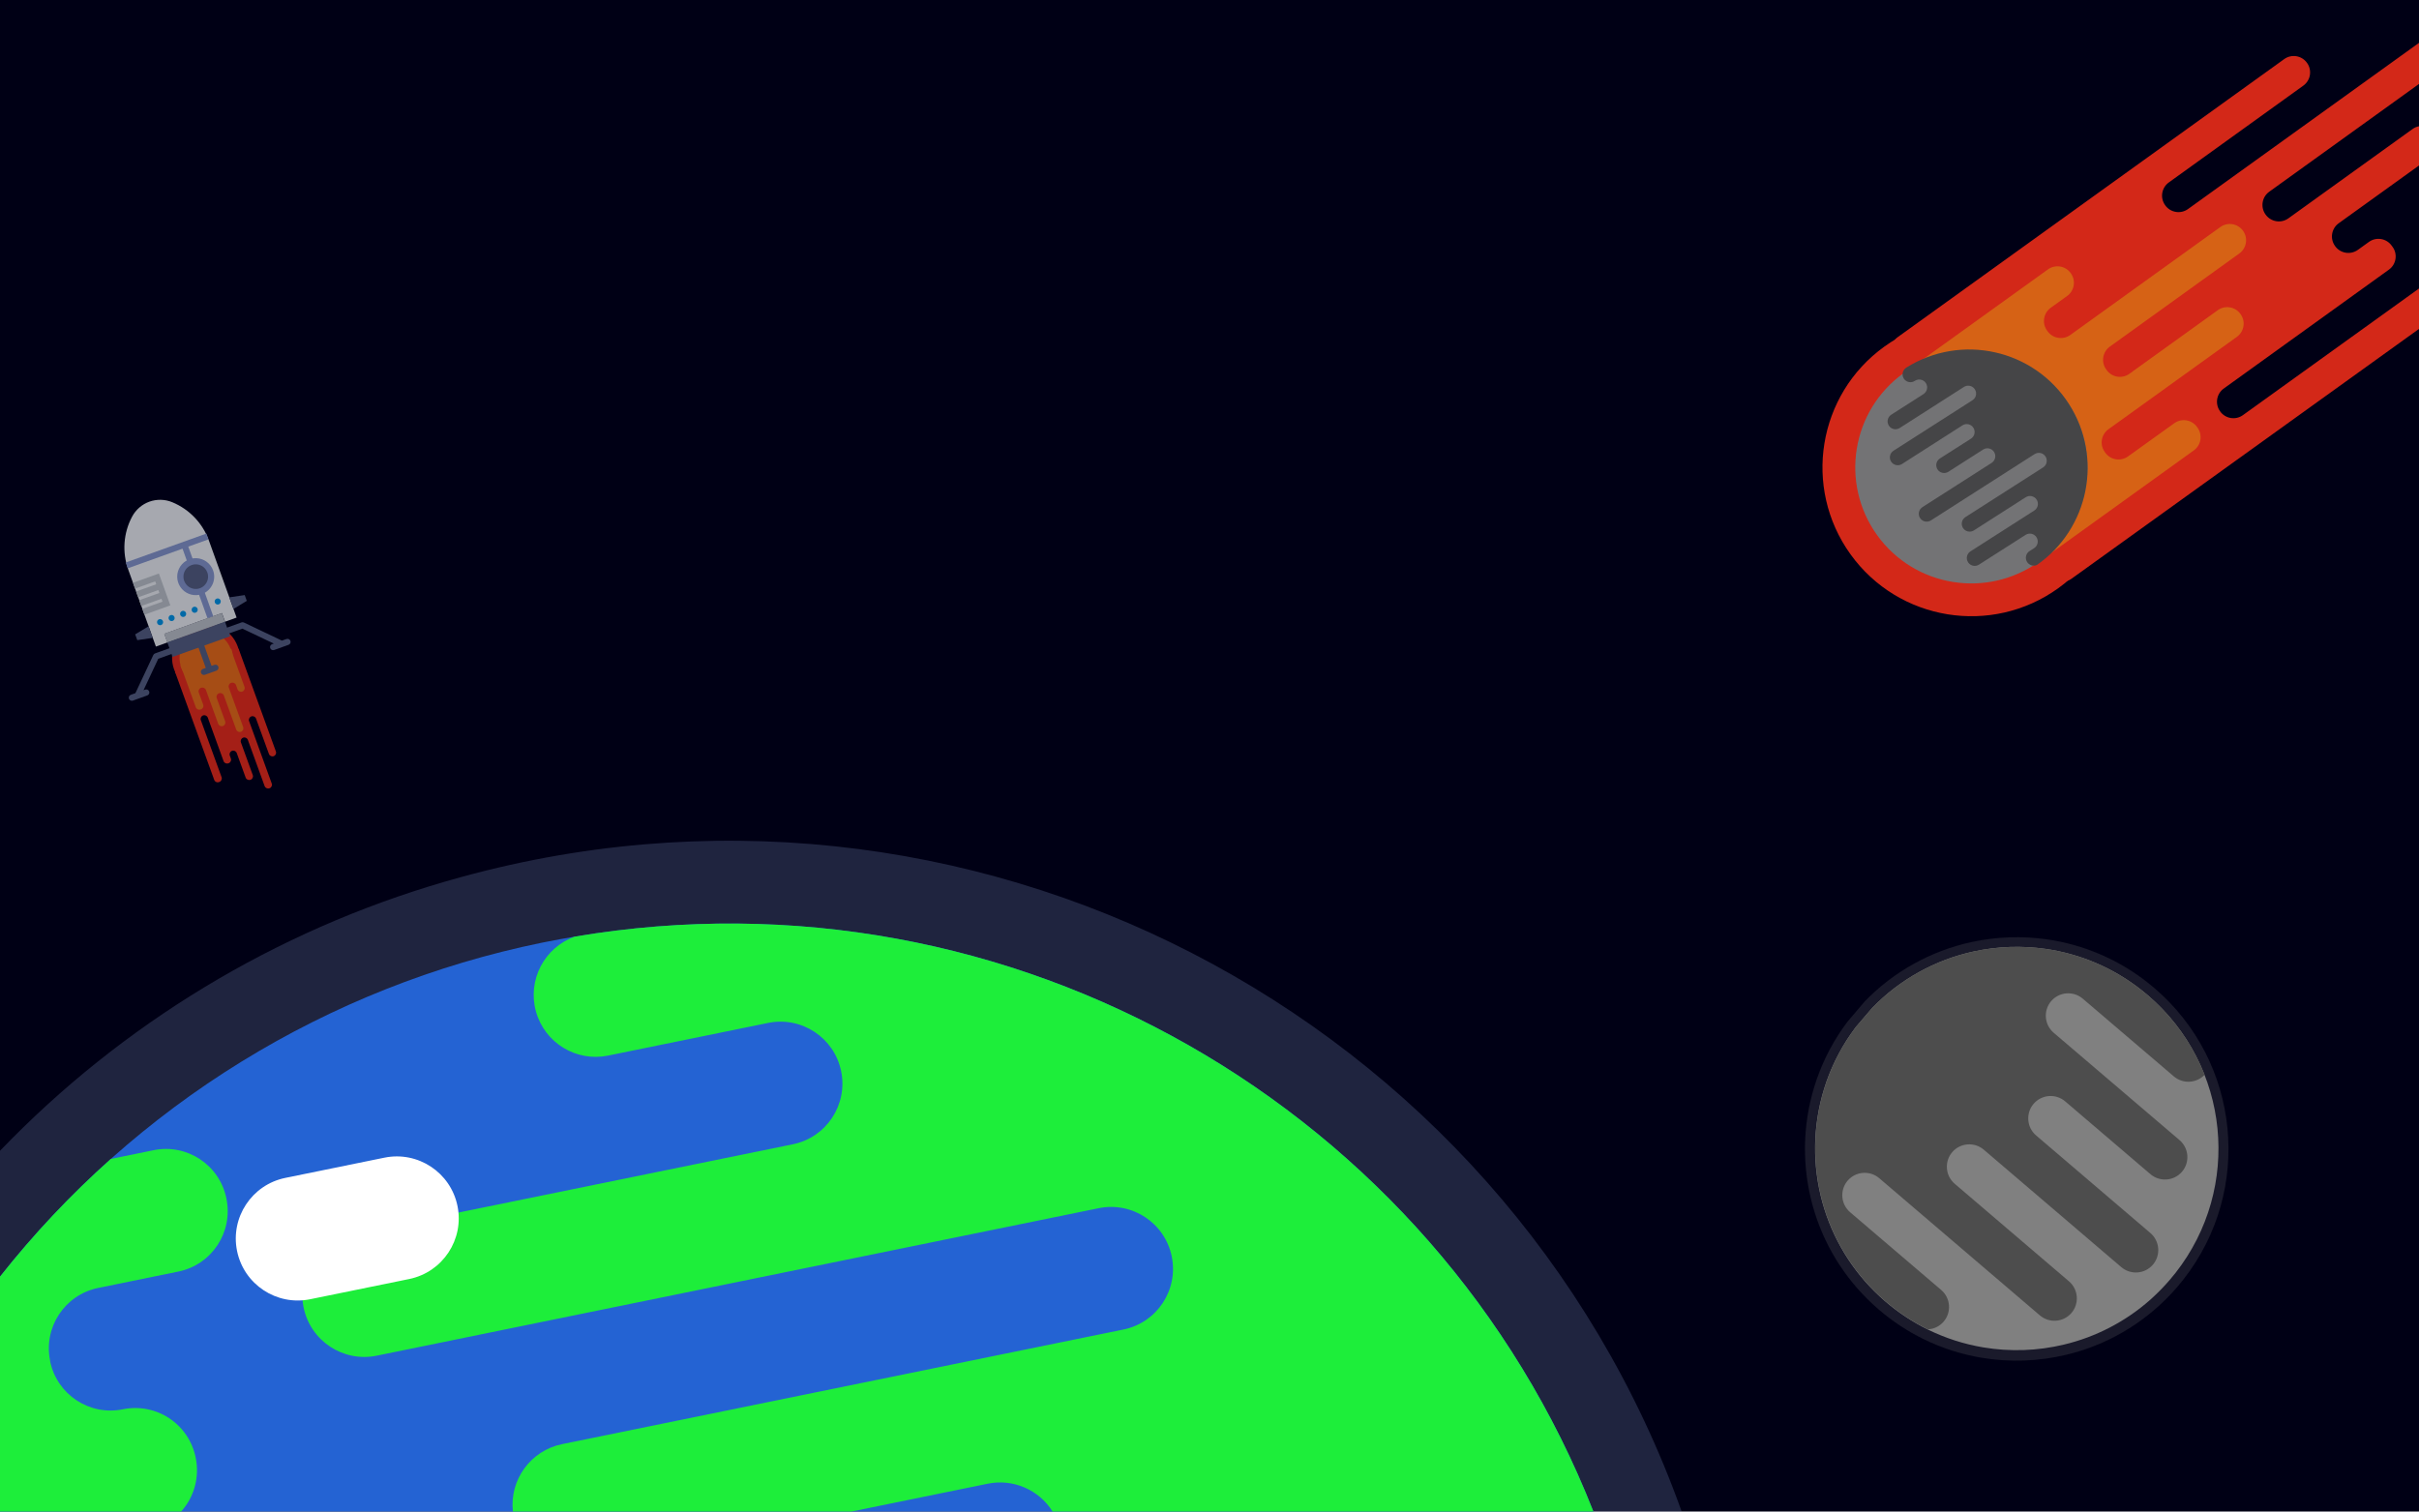
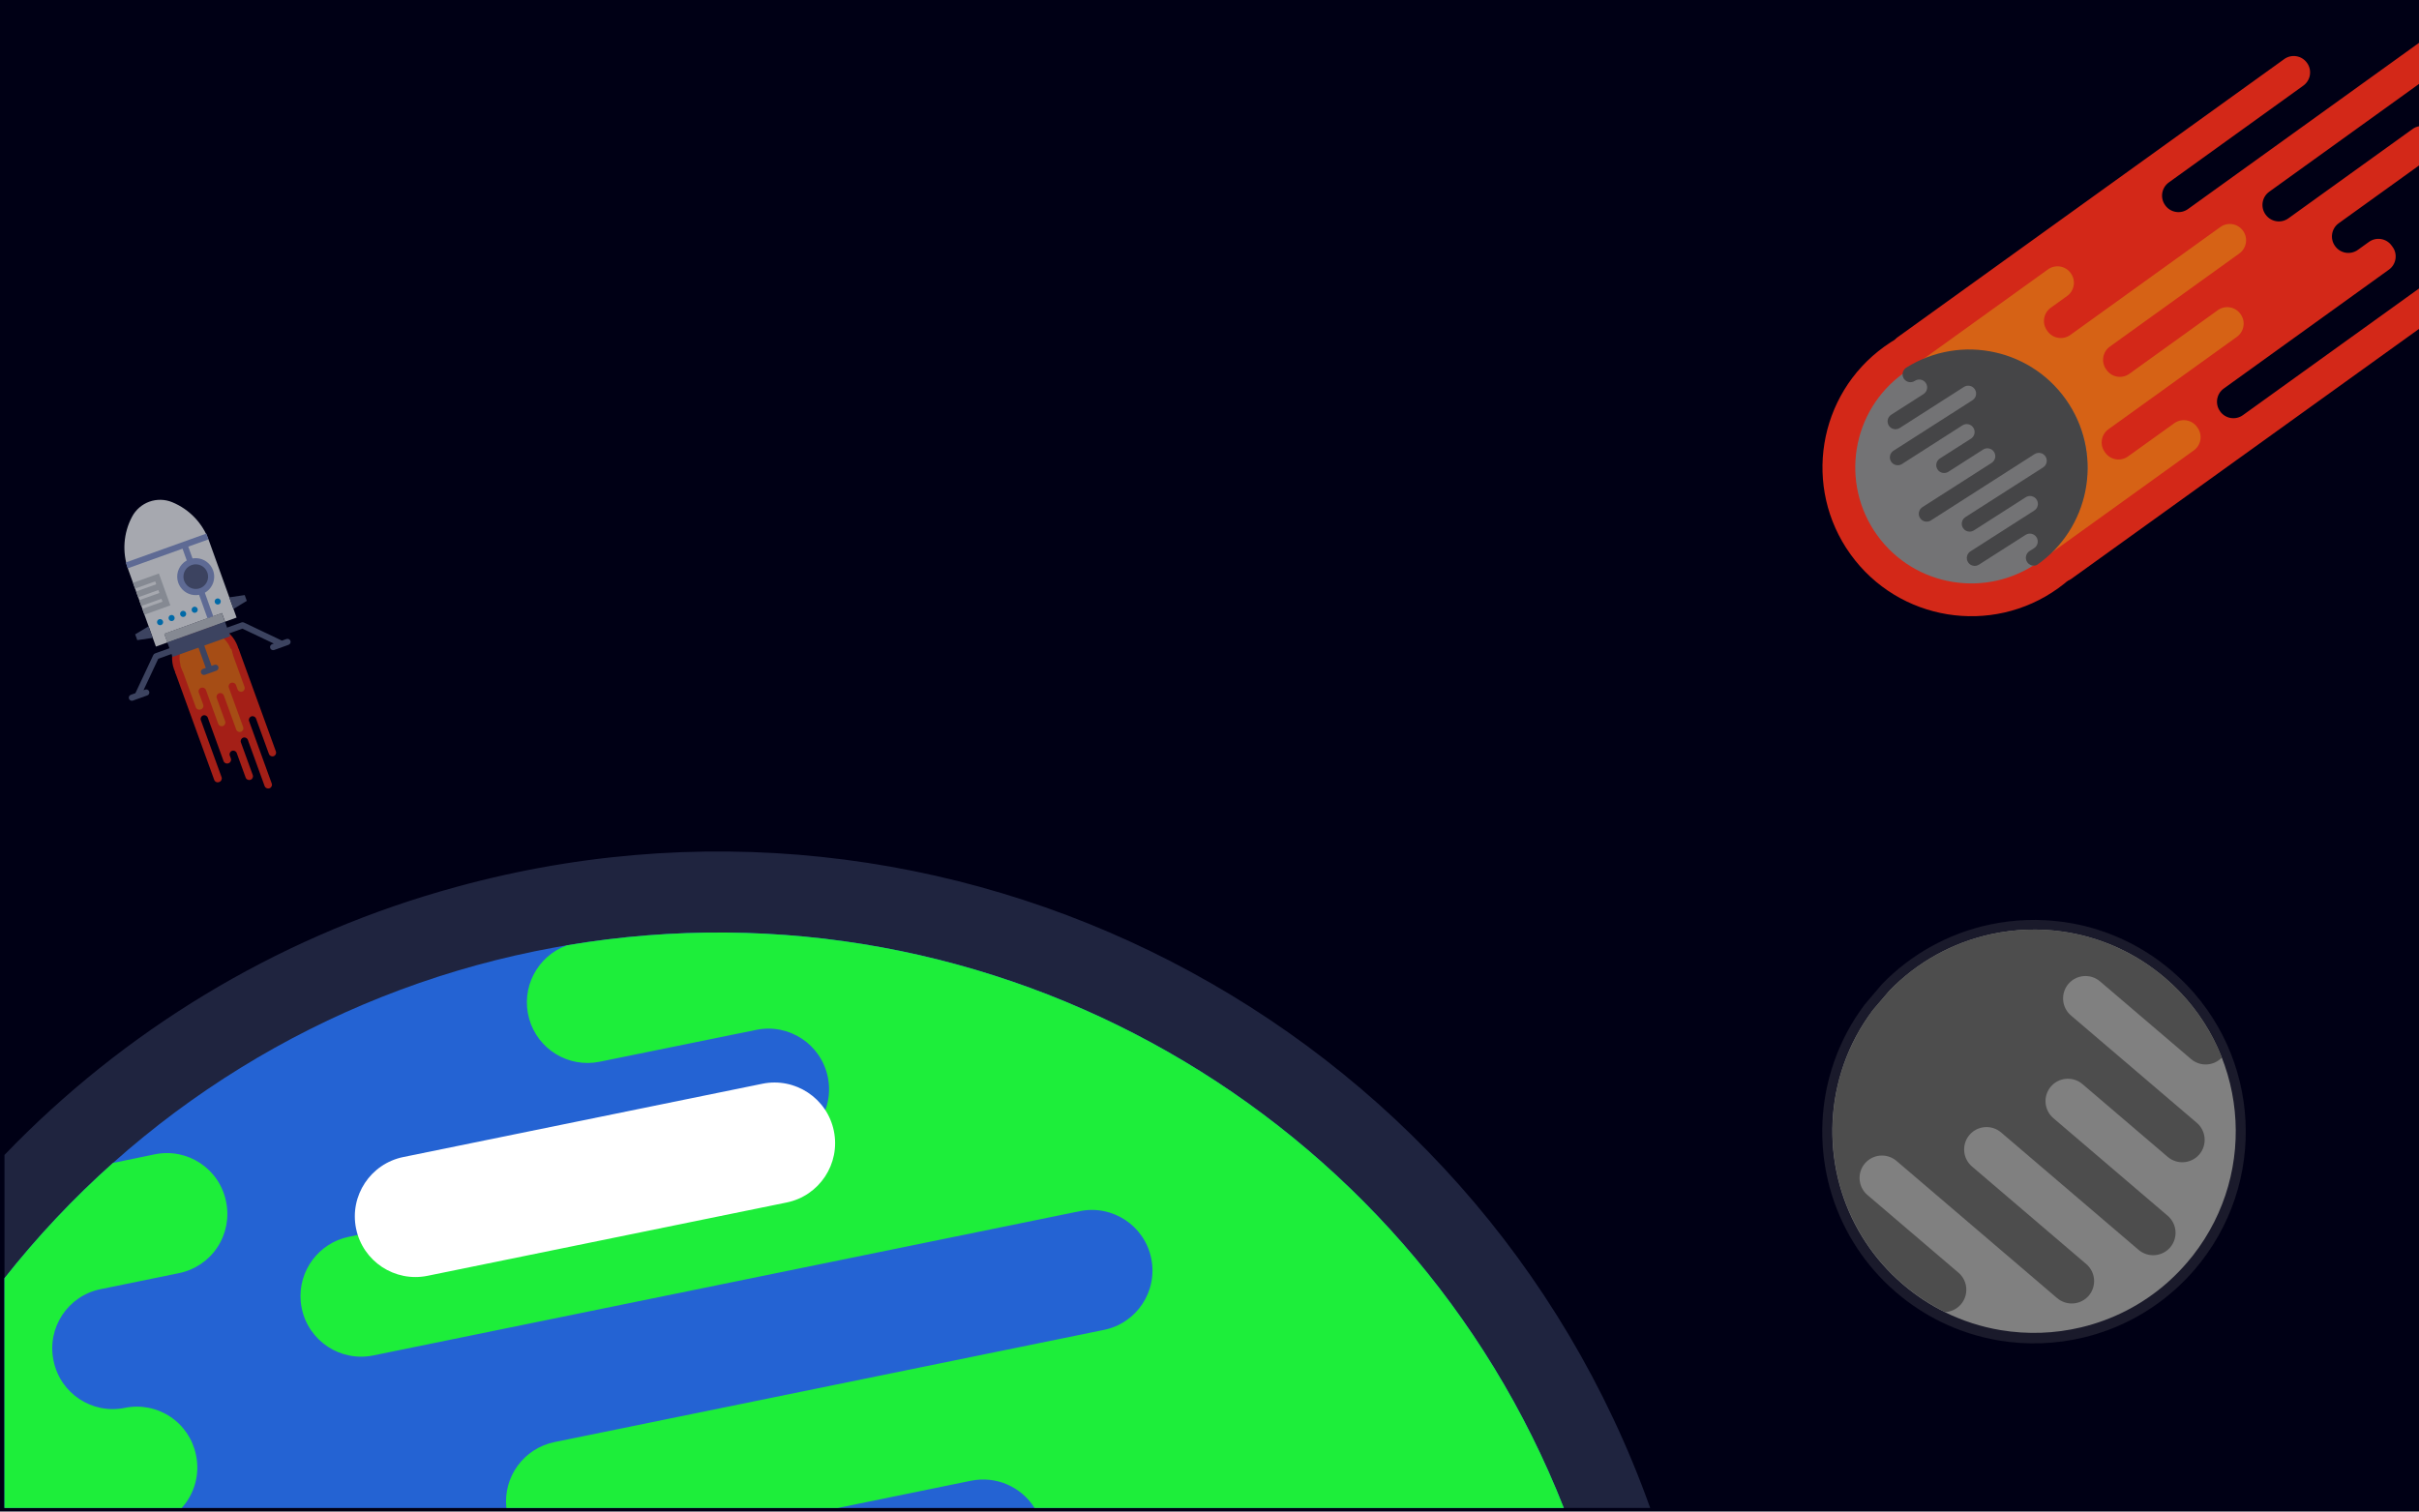
<svg xmlns="http://www.w3.org/2000/svg" viewBox="0 0 1400 875">
  <defs>
    <style>.cls-1{fill:#000015;}.cls-2{opacity:0.9;}.cls-3{fill:#ea2c18;}.cls-4{fill:#ed6d15;}.cls-11,.cls-5{fill:gray;}.cls-6{fill:#4d4d4d;}.cls-7{fill:#9cb3e8;}.cls-11,.cls-7{opacity:0.2;}.cls-8{fill:#2463d3;}.cls-9{fill:#1dee3a;}.cls-10{fill:#fff;}.cls-12{opacity:0.7;}.cls-13{fill:#556080;}.cls-14{fill:#bdc3c7;}.cls-15{fill:#ecf0f1;}.cls-16{fill:#8697cb;}.cls-17{fill:#0096e6;}</style>
  </defs>
  <g id="Capa_2" data-name="Capa 2">
    <g id="Capa_1-2" data-name="Capa 1">
      <rect class="cls-1" width="1400" height="875" />
      <g class="cls-2">
        <circle class="cls-3" cx="1140.94" cy="270.6" r="86.16" transform="translate(56.79 717.35) rotate(-35.74)" />
        <path class="cls-3" d="M1311.17,124.14l.08.11a9.42,9.42,0,0,0,13.15,2.15l71.84-51.69A9.19,9.19,0,0,1,1400,73.1V95.8l-46.47,33.44a9.42,9.42,0,0,0-2.14,13.15l.07.11a9.44,9.44,0,0,0,13.16,2.14l6.4-4.6a9.42,9.42,0,0,1,13.15,2.14l.56.77a9.42,9.42,0,0,1-2.15,13.15L1287,224.92a9.42,9.42,0,0,0-2.14,13.15l.07.11a9.43,9.43,0,0,0,13.16,2.14l102-73.37v23.39L1198.92,335a9.08,9.08,0,0,1-2.07,1.12,9.42,9.42,0,0,1-11.09-3.26l-5.12-7.11-.46-.65-4.78-6.64-.7-1,0,0-4.62-6.42-5.34-7.43-5.35-7.43-5.35-7.43-5.34-7.43-5.35-7.43-5.34-7.42-5.35-7.43-5.34-7.44-5.35-7.42-5.34-7.43-5.35-7.43-4-5.62-1.78-2.47-3.73-5.18-.49-.69-5.09-7.07a9.44,9.44,0,0,1,.42-11.56,9.67,9.67,0,0,1,1.72-1.59L1322,34.2a9.42,9.42,0,0,1,13.15,2.15l.08.1A9.43,9.43,0,0,1,1333,49.61l-77.79,56a9.42,9.42,0,0,0-2.14,13.15l.07.11a9.43,9.43,0,0,0,13.16,2.15L1400,24.81V48.6L1313.31,111A9.43,9.43,0,0,0,1311.17,124.14Z" />
        <path class="cls-4" d="M1269.69,260.72l-81.86,58.9a9.42,9.42,0,0,1-13.15-2.15l-67.47-93.76a9.42,9.42,0,0,1,2.15-13.15l75.91-54.62a9.42,9.42,0,0,1,13.15,2.15l.08.11a9.42,9.42,0,0,1-2.15,13.15l-9.48,6.82a9.42,9.42,0,0,0-2.15,13.15l.32.44a9.42,9.42,0,0,0,13.15,2.15L1285,131.44a9.42,9.42,0,0,1,13.15,2.15h0a9.42,9.42,0,0,1-2.15,13.15l-74.92,53.91a9.42,9.42,0,0,0-2.15,13.15l.31.43a9.42,9.42,0,0,0,13.15,2.15l51.12-36.79a9.42,9.42,0,0,1,13.15,2.15l.08.11a9.42,9.42,0,0,1-2.15,13.15l-74.32,53.48a9.42,9.42,0,0,0-2.15,13.15l.32.44a9.42,9.42,0,0,0,13.15,2.15L1258.37,245a9.42,9.42,0,0,1,13.15,2.15l.31.43A9.42,9.42,0,0,1,1269.69,260.72Z" />
        <circle class="cls-5" cx="1140.94" cy="270.6" r="67.18" transform="translate(56.79 717.35) rotate(-35.74)" />
        <path class="cls-6" d="M1197.42,233.89a68.54,68.54,0,0,1-18.55,93.17,4.57,4.57,0,0,1-5.69-1.72h0a4.57,4.57,0,0,1,1.39-6.31l2.67-1.71a4.57,4.57,0,0,0,1.39-6.31h0a4.57,4.57,0,0,0-6.31-1.38l-27,17.25a4.57,4.57,0,0,1-6.31-1.39h0a4.57,4.57,0,0,1,1.38-6.31l36.94-23.63a4.57,4.57,0,0,0,1.39-6.31h0a4.57,4.57,0,0,0-6.31-1.39l-30.1,19.25a4.57,4.57,0,0,1-4.92-7.7l45.06-28.82a4.57,4.57,0,0,0,1.39-6.31h0a4.57,4.57,0,0,0-6.31-1.39l-60,38.39a4.57,4.57,0,0,1-6.31-1.39h0a4.57,4.57,0,0,1,1.38-6.31l40.07-25.63a4.57,4.57,0,0,0,1.39-6.31h0a4.57,4.57,0,0,0-6.31-1.39l-20.12,12.87a4.57,4.57,0,0,1-6.31-1.39h0a4.57,4.57,0,0,1,1.38-6.31l18-11.48a4.57,4.57,0,0,0,1.39-6.31h0a4.57,4.57,0,0,0-6.31-1.39l-35.08,22.44a4.57,4.57,0,0,1-4.92-7.7l45.78-29.28a4.57,4.57,0,0,0,1.39-6.31h0a4.57,4.57,0,0,0-6.31-1.39l-37.17,23.78a4.57,4.57,0,0,1-6.31-1.39h0a4.57,4.57,0,0,1,1.39-6.31l18.68-11.95a4.57,4.57,0,0,0,1.39-6.31h0a4.57,4.57,0,0,0-6.31-1.38l-.18.11a4.57,4.57,0,0,1-6.31-1.39h0a4.57,4.57,0,0,1,1.31-6.25A68.54,68.54,0,0,1,1197.42,233.89Z" />
      </g>
-       <path class="cls-7" d="M973.26,875H0V666.18A582.93,582.93,0,0,1,257.46,510.39c1-.29,1.94-.57,2.9-.83C558.71,423.9,870.09,586.06,973.26,875Z" />
-       <path class="cls-8" d="M922.18,875H0V739.05A536.31,536.31,0,0,1,313.49,545.74c.91-.18,1.83-.37,2.72-.53,5.49-1.1,11-2.12,16.49-3h.05C586,499.41,830.57,642,922.18,875Z" />
-       <path class="cls-9" d="M922.18,875h-313a35.84,35.84,0,0,0-37.56-16.09L492.83,875h-196a35.85,35.85,0,0,1,28.47-39l324.91-66.36a35.84,35.84,0,1,0-14.35-70.23L218,784.79a35.86,35.86,0,0,1-42.3-27.95,34.6,34.6,0,0,1-.59-4.12,35.84,35.84,0,0,1,28.54-38.18l61.72-12.61,193.5-39.52a35.85,35.85,0,1,0-14.35-70.25l-92.6,18.91a35.85,35.85,0,0,1-19.23-68.89h.05C586,499.41,830.57,642,922.18,875Z" />
-       <path class="cls-9" d="M29,787.68,29,788a35.7,35.7,0,0,0,42.11,27.82,35.65,35.65,0,0,1,42.1,27.82l.06.3A35.6,35.6,0,0,1,104.84,875H0V739.05A539.24,539.24,0,0,1,64.14,670.9l24.76-5.06A35.68,35.68,0,0,1,131,693.66l.06.33a35.67,35.67,0,0,1-27.82,42.1l-46.46,9.49A35.67,35.67,0,0,0,29,787.68Z" />
-       <rect class="cls-10" x="135.92" y="675.27" width="130.21" height="71.7" rx="35.85" ry="35.85" transform="translate(-138.24 54.61) rotate(-11.54)" />
-       <path class="cls-11" d="M1069.18,591.51l10-11.76a122,122,0,0,1,62.12-34.47,123.43,123.43,0,0,1,43.28-1.52,121.89,121.89,0,0,1,58.55,25.16q1.9,1.49,3.75,3.08a122.54,122.54,0,0,1,16.84,168.6q-1.67,2.14-3.45,4.22a123.19,123.19,0,0,1-9.93,10.32c-.71.65-1.42,1.3-2.14,1.93a121.86,121.86,0,0,1-52.4,27.21A123.08,123.08,0,0,1,1146.9,786h0a121.93,121.93,0,0,1-33.81-10.88h0a122.63,122.63,0,0,1-25.49-16.81l-.11-.1-.48-.41A122.07,122.07,0,0,1,1050.28,702h0a123,123,0,0,1-1.47-68.69,121.73,121.73,0,0,1,15-34.07q1.18-1.85,2.44-3.66Q1067.68,593.5,1069.18,591.51Z" />
-       <path class="cls-5" d="M1073.87,594.76l9.57-11.2a116.17,116.17,0,0,1,59.16-32.83,117.55,117.55,0,0,1,41.22-1.44,116.09,116.09,0,0,1,55.76,24q1.81,1.42,3.57,2.93a116.71,116.71,0,0,1,16,160.57q-1.59,2-3.29,4a117.32,117.32,0,0,1-9.45,9.83c-.67.62-1.35,1.24-2,1.84a116.05,116.05,0,0,1-49.9,25.91,117.22,117.22,0,0,1-46.61,1.63h0a116.12,116.12,0,0,1-32.2-10.36h0a116.79,116.79,0,0,1-24.28-16l-.11-.09-.45-.39a116.25,116.25,0,0,1-35-53.18h0a117.17,117.17,0,0,1-1.4-65.42,115.93,115.93,0,0,1,14.31-32.44q1.13-1.76,2.33-3.49Q1072.44,596.66,1073.87,594.76Z" />
-       <path class="cls-6" d="M1073.87,594.76l9.57-11.2a116.17,116.17,0,0,1,59.16-32.83,117.55,117.55,0,0,1,41.22-1.44,116.09,116.09,0,0,1,55.76,24q1.81,1.42,3.57,2.93a116.17,116.17,0,0,1,32.75,46,13,13,0,0,1-17.79.89l-52.72-45a13,13,0,0,0-18.28,1.44h0a13,13,0,0,0,1.44,18.28L1261.42,660a13,13,0,0,1,1.44,18.28h0a13,13,0,0,1-18.28,1.44l-49.36-42.16a13,13,0,0,0-18.28,1.44h0a13,13,0,0,0,1.44,18.28l66.16,56.5A13,13,0,0,1,1246,732.1h0a13,13,0,0,1-18.28,1.44l-79.6-68a13,13,0,0,0-18.28,1.44h0a13,13,0,0,0,1.44,18.28l66.16,56.5a13,13,0,0,1,1.44,18.28h0a13,13,0,0,1-18.28,1.44l-93-79.45a13,13,0,0,0-18.28,1.44h0a13,13,0,0,0,1.44,18.28l52.72,45a13,13,0,0,1,1.44,18.28h0a12.89,12.89,0,0,1-9.14,4.52h0a116.79,116.79,0,0,1-24.28-16l-.11-.09-.45-.39a116.25,116.25,0,0,1-35-53.18h0a117.17,117.17,0,0,1-1.4-65.42,115.93,115.93,0,0,1,14.31-32.44q1.13-1.76,2.33-3.49Q1072.44,596.66,1073.87,594.76Z" />
+       <path class="cls-7" d="M955.05,872.93H2.6V668.57a570.47,570.47,0,0,1,252-152.46c.95-.28,1.9-.56,2.84-.81C549.37,431.47,854.09,590.16,955.05,872.93Z" />
+       <path class="cls-8" d="M905.07,872.93H2.6v-133A524.84,524.84,0,0,1,309.39,550.71c.89-.18,1.79-.36,2.66-.52,5.37-1.08,10.77-2.07,16.14-3h0C576,505.37,815.41,644.94,905.07,872.93Z" />
+       <path class="cls-9" d="M905.07,872.93H598.75A35.07,35.07,0,0,0,562,857.18l-77.1,15.75H293.06a35.08,35.08,0,0,1,27.86-38.13l318-64.94a35.07,35.07,0,1,0-14-68.73l-408.9,83.52a35.09,35.09,0,0,1-41.4-27.35,33.86,33.86,0,0,1-.58-4,35.07,35.07,0,0,1,27.93-37.36l60.4-12.34,189.36-38.68a35.08,35.08,0,1,0-14-68.75L347,614.64a35.09,35.09,0,0,1-18.82-67.42h0C576,505.37,815.41,644.94,905.07,872.93Z" />
+       <path class="cls-9" d="M30.95,787.47l.06.32A34.94,34.94,0,0,0,72.22,815a34.89,34.89,0,0,1,41.2,27.23l.06.29a34.84,34.84,0,0,1-8.28,30.39H2.6v-133a527.71,527.71,0,0,1,62.77-66.69l24.23-5a34.92,34.92,0,0,1,41.21,27.23l.06.32A34.91,34.91,0,0,1,103.64,737l-45.47,9.29A34.9,34.9,0,0,0,30.95,787.47Z" />
+       <rect class="cls-10" x="203.26" y="647.84" width="282.24" height="70.17" rx="35.08" ry="35.08" transform="translate(-129.7 82.73) rotate(-11.54)" />
+       <path class="cls-11" d="M1079.18,581.51l10-11.76a122,122,0,0,1,62.12-34.47,123.43,123.43,0,0,1,43.28-1.52,121.89,121.89,0,0,1,58.55,25.16q1.9,1.49,3.75,3.08a122.54,122.54,0,0,1,16.84,168.6q-1.67,2.14-3.45,4.22a123.19,123.19,0,0,1-9.93,10.32c-.71.65-1.42,1.3-2.14,1.93a121.86,121.86,0,0,1-52.4,27.21A123.08,123.08,0,0,1,1156.9,776h0a121.93,121.93,0,0,1-33.81-10.88h0a122.63,122.63,0,0,1-25.49-16.81l-.11-.1-.48-.41A122.07,122.07,0,0,1,1060.28,692h0a123,123,0,0,1-1.47-68.69,121.73,121.73,0,0,1,15-34.07q1.18-1.85,2.44-3.66Q1077.68,583.5,1079.18,581.51Z" />
+       <path class="cls-5" d="M1083.87,584.76l9.57-11.2a116.17,116.17,0,0,1,59.16-32.83,117.55,117.55,0,0,1,41.22-1.44,116.09,116.09,0,0,1,55.76,24q1.81,1.42,3.57,2.93a116.71,116.71,0,0,1,16,160.57q-1.59,2-3.29,4a117.32,117.32,0,0,1-9.45,9.83c-.67.62-1.35,1.24-2,1.84a116.05,116.05,0,0,1-49.9,25.91,117.22,117.22,0,0,1-46.61,1.63h0a116.12,116.12,0,0,1-32.2-10.36h0a116.79,116.79,0,0,1-24.28-16l-.11-.09-.45-.39a116.25,116.25,0,0,1-35-53.18h0a117.17,117.17,0,0,1-1.4-65.42,115.93,115.93,0,0,1,14.31-32.44q1.13-1.76,2.33-3.49Q1082.44,586.66,1083.87,584.76Z" />
+       <path class="cls-6" d="M1083.87,584.76l9.57-11.2a116.17,116.17,0,0,1,59.16-32.83,117.55,117.55,0,0,1,41.22-1.44,116.09,116.09,0,0,1,55.76,24q1.81,1.42,3.57,2.93a116.17,116.17,0,0,1,32.75,46,13,13,0,0,1-17.79.89l-52.72-45a13,13,0,0,0-18.28,1.44h0a13,13,0,0,0,1.44,18.28L1271.42,650a13,13,0,0,1,1.44,18.28h0a13,13,0,0,1-18.28,1.44l-49.36-42.16a13,13,0,0,0-18.28,1.44h0a13,13,0,0,0,1.44,18.28l66.16,56.5A13,13,0,0,1,1256,722.1h0a13,13,0,0,1-18.28,1.44l-79.6-68a13,13,0,0,0-18.28,1.44h0a13,13,0,0,0,1.44,18.28l66.16,56.5a13,13,0,0,1,1.44,18.28h0a13,13,0,0,1-18.28,1.44l-93-79.45a13,13,0,0,0-18.28,1.44h0a13,13,0,0,0,1.44,18.28l52.72,45a13,13,0,0,1,1.44,18.28h0a12.89,12.89,0,0,1-9.14,4.52h0a116.79,116.79,0,0,1-24.28-16l-.11-.09-.45-.39a116.25,116.25,0,0,1-35-53.18h0a117.17,117.17,0,0,1-1.4-65.42,115.93,115.93,0,0,1,14.31-32.44q1.13-1.76,2.33-3.49Q1082.44,586.66,1083.87,584.76Z" />
      <g class="cls-12">
        <circle class="cls-3" cx="119.18" cy="380.85" r="19.57" transform="translate(-122.76 63.49) rotate(-19.94)" />
        <path class="cls-3" d="M124,451.52l-22.49-62a2.14,2.14,0,0,1,1.28-2.74l32.78-11.89a2.14,2.14,0,0,1,2.74,1.28L159.67,435a2.14,2.14,0,0,1-1.28,2.74h0a2.14,2.14,0,0,1-2.74-1.28L148.19,416a2.14,2.14,0,0,0-2.74-1.28h0a2.14,2.14,0,0,0-1.28,2.74l13.1,36.12a2.14,2.14,0,0,1-1.28,2.74l-.1,0a2.14,2.14,0,0,1-2.74-1.28l-9.7-26.73a2.14,2.14,0,0,0-2.74-1.28h0a2.14,2.14,0,0,0-1.28,2.74l6.86,18.9a2.14,2.14,0,0,1-1.28,2.74l-.1,0a2.14,2.14,0,0,1-2.74-1.28l-5.15-14.2a2.14,2.14,0,0,0-2.74-1.28h0a2.14,2.14,0,0,0-1.28,2.74l.61,1.68a2.14,2.14,0,0,1-1.28,2.74l-.2.07a2.14,2.14,0,0,1-2.74-1.28l-9.13-25.16a2.14,2.14,0,0,0-2.74-1.28h0a2.14,2.14,0,0,0-1.28,2.74l12,33a2.14,2.14,0,0,1-1.28,2.74h0A2.14,2.14,0,0,1,124,451.52Z" />
        <path class="cls-4" d="M113.38,409.61l-7.81-21.54a2.14,2.14,0,0,1,1.28-2.74l24.67-9a2.14,2.14,0,0,1,2.74,1.28l7.25,20a2.14,2.14,0,0,1-1.28,2.74h0a2.14,2.14,0,0,1-2.74-1.28l-.91-2.49a2.14,2.14,0,0,0-2.74-1.28l-.12,0a2.14,2.14,0,0,0-1.28,2.74l8.29,22.84a2.14,2.14,0,0,1-1.28,2.74h0a2.14,2.14,0,0,1-2.74-1.28l-7.15-19.71a2.14,2.14,0,0,0-2.74-1.28l-.11,0a2.14,2.14,0,0,0-1.28,2.74l4.88,13.45a2.14,2.14,0,0,1-1.28,2.74h0a2.14,2.14,0,0,1-2.74-1.28l-7.1-19.55a2.14,2.14,0,0,0-2.74-1.28l-.12,0a2.14,2.14,0,0,0-1.28,2.74l2.55,7a2.14,2.14,0,0,1-1.28,2.74l-.11,0A2.14,2.14,0,0,1,113.38,409.61Z" />
        <circle class="cls-4" cx="119.18" cy="380.85" r="15.26" transform="translate(-122.76 63.49) rotate(-19.94)" />
        <path class="cls-4" d="M123.72,395.47a15.57,15.57,0,0,1-19.22-9.82,1,1,0,0,1,.73-1.14h0a1,1,0,0,1,1.29.69l.21.69a1,1,0,0,0,1.29.69h0a1,1,0,0,0,.69-1.29l-2.1-7a1,1,0,0,1,.69-1.29h0a1,1,0,0,1,1.29.69l2.88,9.54a1,1,0,0,0,1.29.69h0a1,1,0,0,0,.69-1.29l-2.35-7.77a1,1,0,0,1,2-.6l3.51,11.63a1,1,0,0,0,1.29.69h0a1,1,0,0,0,.69-1.29l-4.68-15.49a1,1,0,0,1,.69-1.29h0a1,1,0,0,1,1.29.69L119,383.58a1,1,0,0,0,1.29.69h0A1,1,0,0,0,121,383l-1.57-5.2a1,1,0,0,1,.69-1.29h0a1,1,0,0,1,1.29.69l1.4,4.63a1,1,0,0,0,1.29.69h0a1,1,0,0,0,.69-1.29l-2.74-9.06a1,1,0,0,1,2-.6l3.57,11.82a1,1,0,0,0,1.29.69h0a1,1,0,0,0,.69-1.29l-2.9-9.6a1,1,0,0,1,.69-1.29h0a1,1,0,0,1,1.29.69l1.46,4.82a1,1,0,0,0,1.29.69h0a1,1,0,0,0,.69-1.29v0a1,1,0,0,1,.69-1.29h0a1,1,0,0,1,1.29.67A15.57,15.57,0,0,1,123.72,395.47Z" />
        <path class="cls-13" d="M98.07,375.26l-8.34,3a1.75,1.75,0,0,0-.59.36,1.78,1.78,0,0,0-.41.56L78.37,401.26l-2.65.95a1.78,1.78,0,0,0,1.2,3.36l8.34-3a1.78,1.78,0,0,0-1.2-3.36l-1,.35,8.53-18.21,7.65-2.74a1.78,1.78,0,0,0-1.2-3.36Z" />
        <path class="cls-13" d="M165.81,369.9l-2.65.95-22-10.48a1.79,1.79,0,0,0-1.36-.07l-8.34,3a1.78,1.78,0,0,0,1.2,3.36l7.65-2.74,18.16,8.64-1,.35a1.78,1.78,0,0,0,1.2,3.36l8.34-3a1.78,1.78,0,0,0-1.2-3.36Z" />
        <path class="cls-13" d="M124.1,384.86l-1.67.6-4.21-11.75a1.77,1.77,0,1,0-3.34,1.2l4.21,11.75-1.67.6a1.78,1.78,0,0,0,1.2,3.36l6.67-2.39a1.78,1.78,0,0,0-1.2-3.36Z" />
        <rect class="cls-14" x="94.94" y="360.72" width="35.44" height="5.49" transform="translate(-116.09 59.37) rotate(-19.73)" />
        <path class="cls-15" d="M86.46,290.41h0a18.41,18.41,0,0,0-10,8.66h0a37.94,37.94,0,0,0-2.23,30.68l16,44.54,6.67-2.39-1.81-5,33.36-12,1.81,5,6.67-2.39-16-44.54A37.94,37.94,0,0,0,99.7,290.73h0A18.41,18.41,0,0,0,86.46,290.41Z" />
        <polygon class="cls-16" points="119.44 308.88 72.74 325.63 73.94 328.99 105.64 317.62 108.64 326.01 111.98 324.81 108.97 316.43 120.65 312.24 119.44 308.88" />
        <rect class="cls-16" x="117.27" y="341.72" width="3.54" height="16.04" transform="translate(-111.08 60.72) rotate(-19.73)" />
        <ellipse class="cls-17" cx="92.65" cy="360.16" rx="1.77" ry="1.78" transform="translate(-116.15 52.42) rotate(-19.73)" />
        <ellipse class="cls-17" cx="99.32" cy="357.76" rx="1.77" ry="1.78" transform="translate(-114.95 54.54) rotate(-19.73)" />
        <ellipse class="cls-17" cx="105.99" cy="355.37" rx="1.77" ry="1.78" transform="translate(-113.75 56.65) rotate(-19.73)" />
        <ellipse class="cls-17" cx="112.67" cy="352.98" rx="1.77" ry="1.78" transform="translate(-112.55 58.76) rotate(-19.73)" />
        <ellipse class="cls-17" cx="126.01" cy="348.19" rx="1.77" ry="1.78" transform="translate(-110.15 62.98) rotate(-19.73)" />
        <polygon class="cls-13" points="88.38 369.26 79.44 370.57 78.24 367.22 85.98 362.55 88.38 369.26" />
        <polygon class="cls-13" points="132.69 345.8 141.63 344.48 142.83 347.84 135.09 352.51 132.69 345.8" />
        <ellipse class="cls-13" cx="113.32" cy="333.8" rx="8.86" ry="8.91" transform="translate(-106.04 57.85) rotate(-19.73)" />
        <path class="cls-16" d="M116.93,343.87a10.7,10.7,0,1,1,6.4-13.66A10.68,10.68,0,0,1,116.93,343.87Zm-6-16.78a7.13,7.13,0,1,0,9.08,4.32A7.12,7.12,0,0,0,110.91,327.09Z" />
        <polygon class="cls-14" points="76.95 337.38 78.15 340.74 89.83 336.55 90.43 338.23 78.75 342.41 79.96 345.77 91.64 341.58 92.24 343.26 80.56 347.45 81.76 350.8 93.44 346.62 94.04 348.29 82.36 352.48 83.57 355.84 98.58 350.45 91.96 332 76.95 337.38" />
        <rect class="cls-13" x="97.32" y="365.6" width="35.44" height="8.97" transform="translate(-118.19 60.56) rotate(-19.73)" />
      </g>
    </g>
  </g>
</svg>
